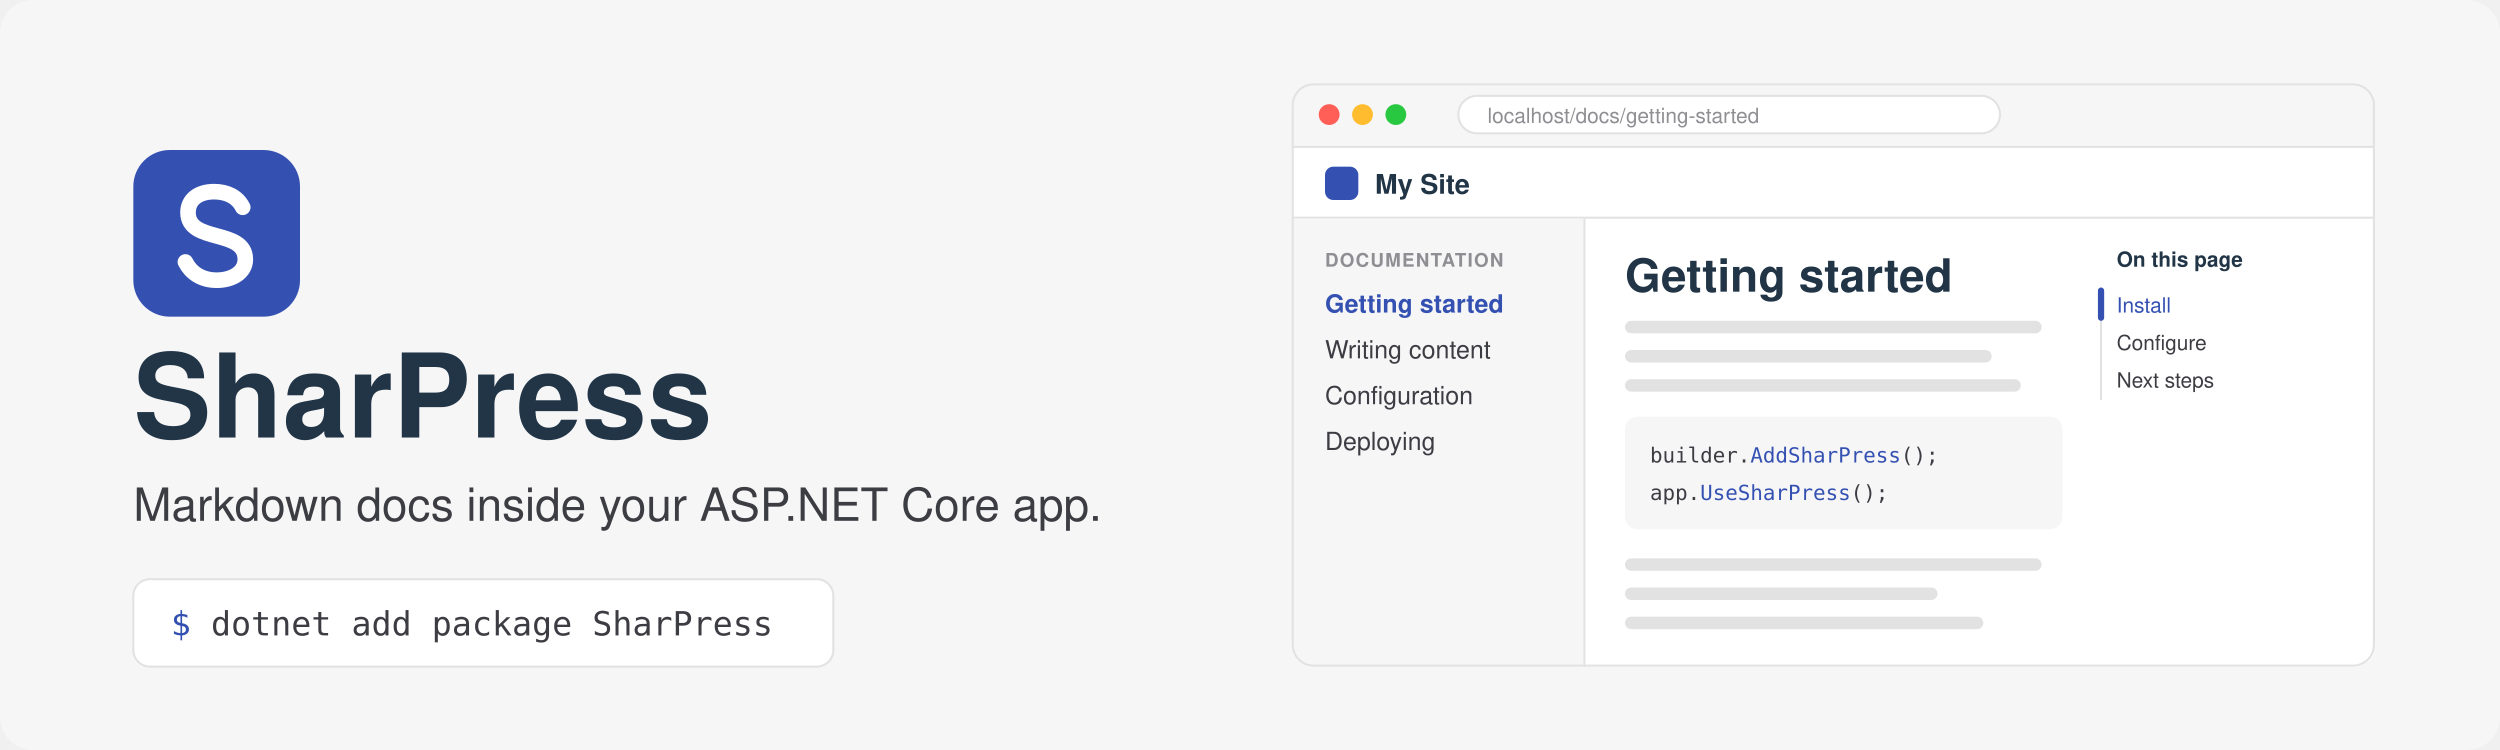
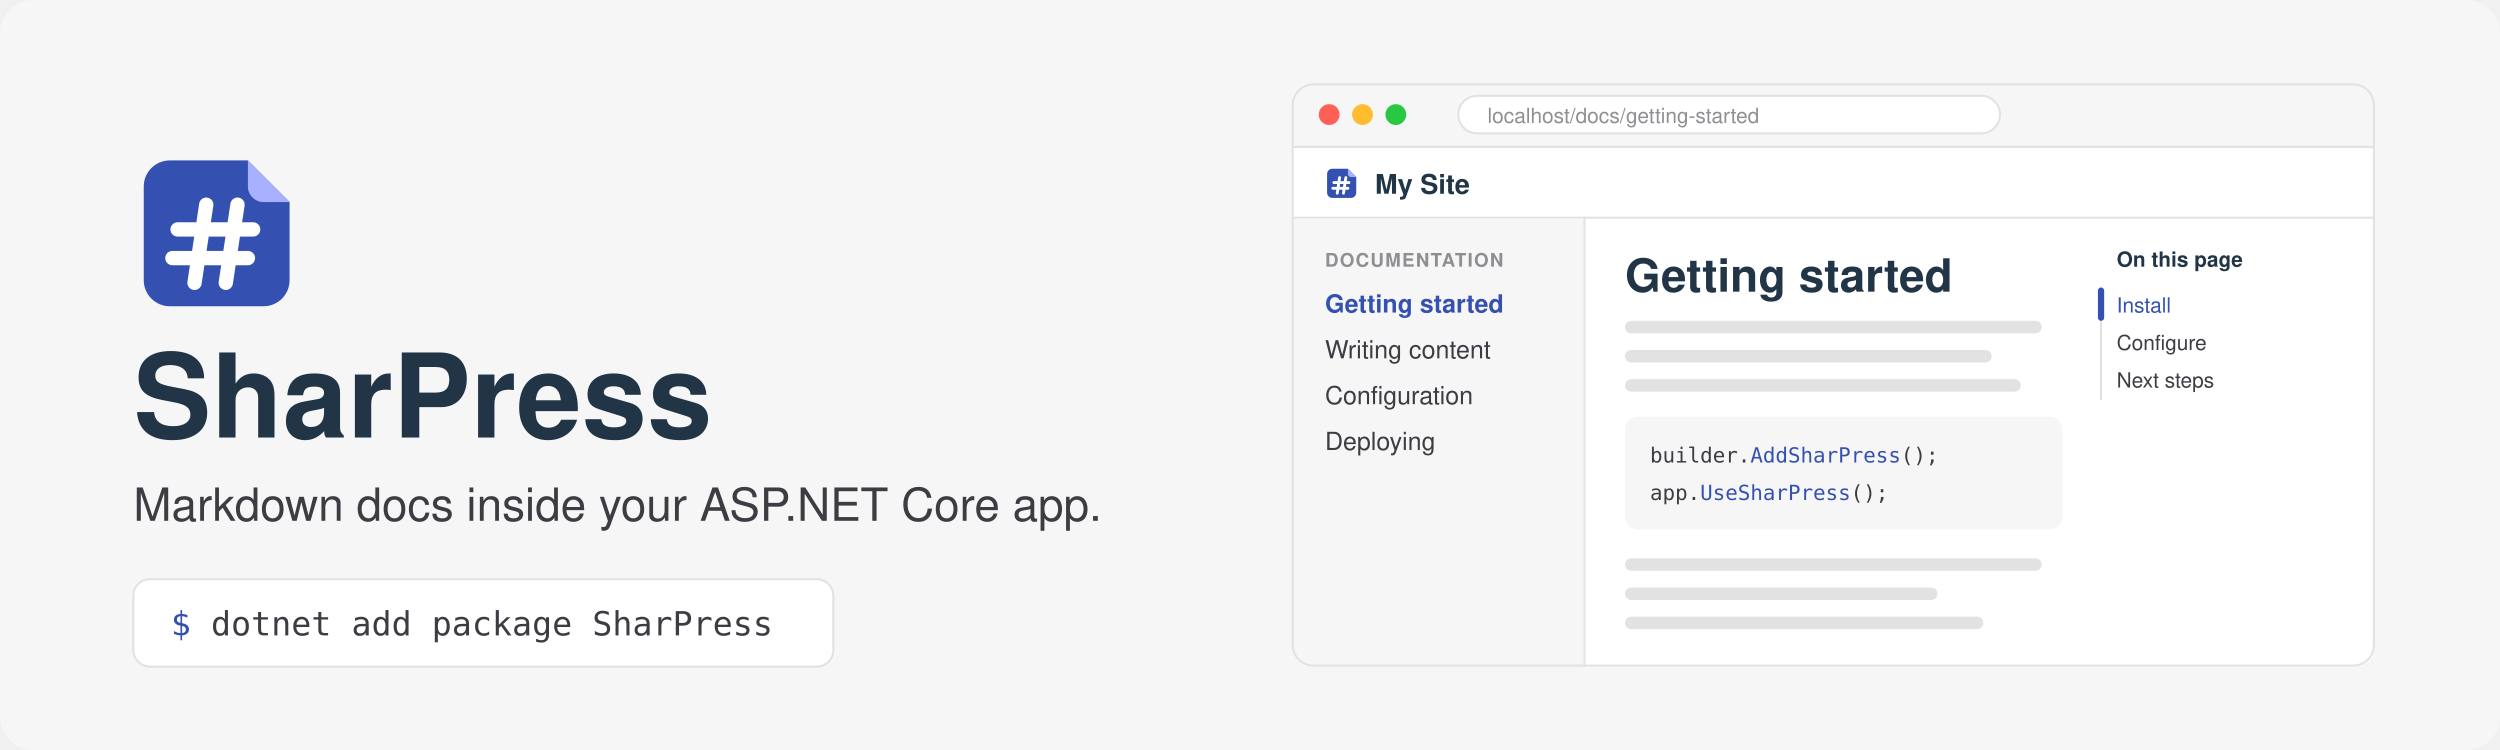
<svg xmlns="http://www.w3.org/2000/svg" width="1200" height="360" viewBox="0 0 1200 360" font-family="-apple-system, BlinkMacSystemFont, 'Segoe UI', Helvetica, Arial, sans-serif">
  <defs>
    <clipPath id="window">
      <rect x="620" y="40" width="520" height="280" rx="10" />
    </clipPath>
  </defs>
  <rect width="1200" height="360" rx="16" fill="#f6f6f7" />
  <g transform="translate(64 72) scale(1.25)">
-     <rect width="64" height="64" rx="14" fill="#3451b2" />
-     <path d="M42 22c-2-4-6-6-11-6-6 0-10 3-10 8 0 12 22 6 22 18 0 5-5 8-11 8-6 0-10-3-12-7" fill="none" stroke="#fff" stroke-width="6" stroke-linecap="round" />
+     <path d="M14 4H44L60 20V50A10 10 0 0 1 50 60H14A10 10 0 0 1 4 50V14A10 10 0 0 1 14 4Z" fill="#3451b2" />
+     <path d="M44 4V14A6 6 0 0 0 50 20H60Z" fill="#a8b1ff" />
+     <path d="M28 21L23.5 51M40 21L35.5 51M17 30.5H46M15 41.5H44" fill="none" stroke="#fff" stroke-width="5.5" stroke-linecap="round" />
  </g>
  <text x="64" y="210" font-size="56" font-weight="700" fill="#213547">SharPress</text>
  <text x="64" y="250" font-size="22" fill="#3c3c43">Markdown docs inside your ASP.NET Core app.</text>
  <rect x="64" y="278" width="336" height="42" rx="8" fill="#ffffff" stroke="#e2e2e3" />
  <text x="82" y="305" font-size="16" font-family="ui-monospace, SFMono-Regular, Menlo, Consolas, monospace" fill="#3c3c43">
    <tspan fill="#3451b2">$</tspan> dotnet add package SharPress</text>
  <g clip-path="url(#window)">
    <rect x="620" y="40" width="520" height="280" fill="#ffffff" />
    <rect x="620" y="40" width="520" height="30" fill="#f6f6f7" />
    <circle cx="638" cy="55" r="5" fill="#ff5f57" />
    <circle cx="654" cy="55" r="5" fill="#febc2e" />
    <circle cx="670" cy="55" r="5" fill="#28c840" />
    <rect x="700" y="46" width="260" height="18" rx="9" fill="#ffffff" stroke="#e2e2e3" />
    <text x="714" y="59" font-size="10" fill="#8e8e93">localhost/docs/getting-started</text>
    <rect x="620" y="70" width="520" height="1" fill="#e2e2e3" />
-     <rect x="636" y="80" width="16" height="16" rx="4" fill="#3451b2" />
+     <g transform="translate(636 80) scale(0.25)">
+       <path d="M14 4H44L60 20V50A10 10 0 0 1 50 60H14A10 10 0 0 1 4 50V14A10 10 0 0 1 14 4Z" fill="#3451b2" />
+       <path d="M44 4V14A6 6 0 0 0 50 20H60Z" fill="#a8b1ff" />
+       <path d="M28 21L23.5 51M40 21L35.5 51M17 30.5H46M15 41.5H44" fill="none" stroke="#fff" stroke-width="5.5" stroke-linecap="round" />
+     </g>
    <text x="660" y="93" font-size="13" font-weight="600" fill="#213547">My Site</text>
    <rect x="620" y="104" width="520" height="1" fill="#e2e2e3" />
    <rect x="620" y="105" width="140" height="215" fill="#f6f6f7" />
    <text x="636" y="128" font-size="9" font-weight="600" letter-spacing="0.6" fill="#8e8e93">DOCUMENTATION</text>
    <text x="636" y="150" font-size="12" font-weight="600" fill="#3451b2">Getting started</text>
    <text x="636" y="172" font-size="12" fill="#3c3c43">Writing content</text>
    <text x="636" y="194" font-size="12" fill="#3c3c43">Configuration</text>
    <text x="636" y="216" font-size="12" fill="#3c3c43">Deploying</text>
    <rect x="760" y="105" width="1" height="215" fill="#e2e2e3" />
    <text x="780" y="140" font-size="22" font-weight="700" fill="#213547">Getting started</text>
    <rect x="780" y="154" width="200" height="6" rx="3" fill="#e2e2e3" />
    <rect x="780" y="168" width="176" height="6" rx="3" fill="#e2e2e3" />
    <rect x="780" y="182" width="190" height="6" rx="3" fill="#e2e2e3" />
    <rect x="780" y="200" width="210" height="54" rx="6" fill="#f6f6f7" />
    <text x="792" y="222" font-size="10" font-family="ui-monospace, SFMono-Regular, Menlo, Consolas, monospace" fill="#3c3c43">builder.<tspan fill="#3451b2">AddSharPress</tspan>();</text>
    <text x="792" y="240" font-size="10" font-family="ui-monospace, SFMono-Regular, Menlo, Consolas, monospace" fill="#3c3c43">app.<tspan fill="#3451b2">UseSharPress</tspan>();</text>
    <rect x="780" y="268" width="200" height="6" rx="3" fill="#e2e2e3" />
    <rect x="780" y="282" width="150" height="6" rx="3" fill="#e2e2e3" />
    <rect x="780" y="296" width="172" height="6" rx="3" fill="#e2e2e3" />
    <text x="1016" y="128" font-size="10" font-weight="600" fill="#213547">On this page</text>
    <rect x="1008" y="138" width="1" height="54" fill="#e2e2e3" />
    <rect x="1007" y="138" width="3" height="16" rx="1.5" fill="#3451b2" />
    <text x="1016" y="150" font-size="10" fill="#3451b2">Install</text>
    <text x="1016" y="168" font-size="10" fill="#3c3c43">Configure</text>
    <text x="1016" y="186" font-size="10" fill="#3c3c43">Next steps</text>
  </g>
  <rect x="620.5" y="40.5" width="519" height="279" rx="10" fill="none" stroke="#e2e2e3" />
</svg>
